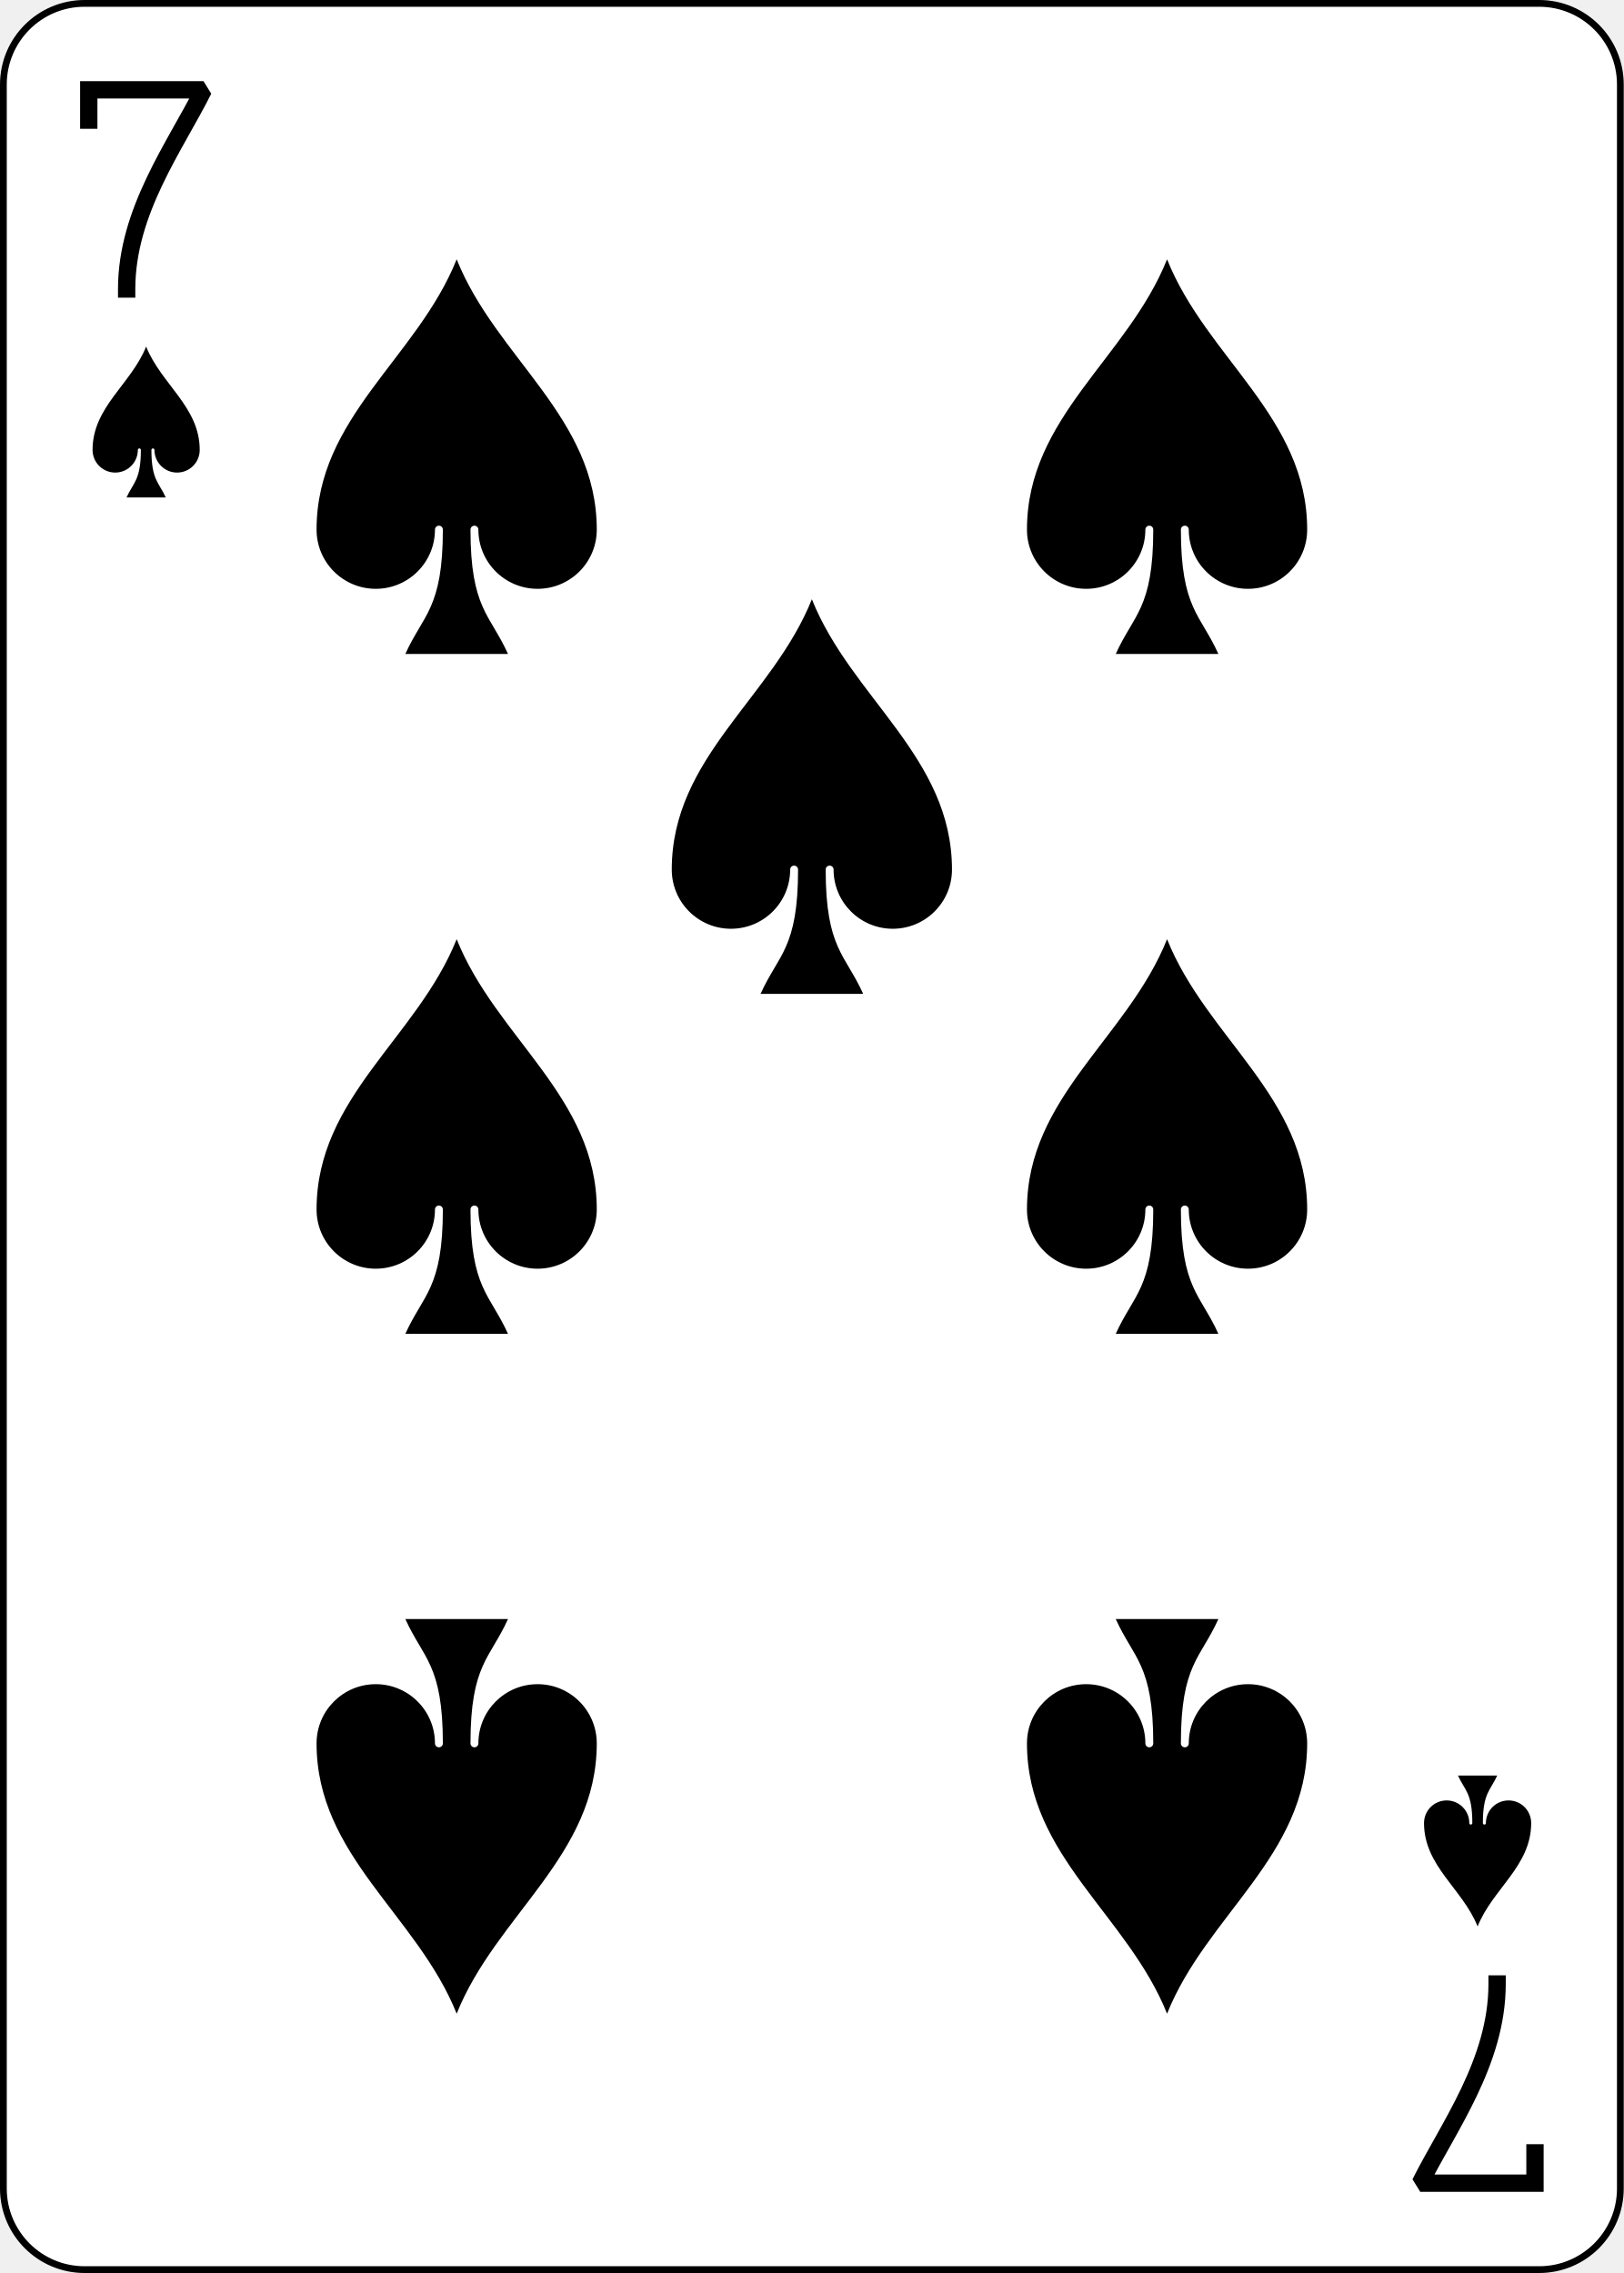
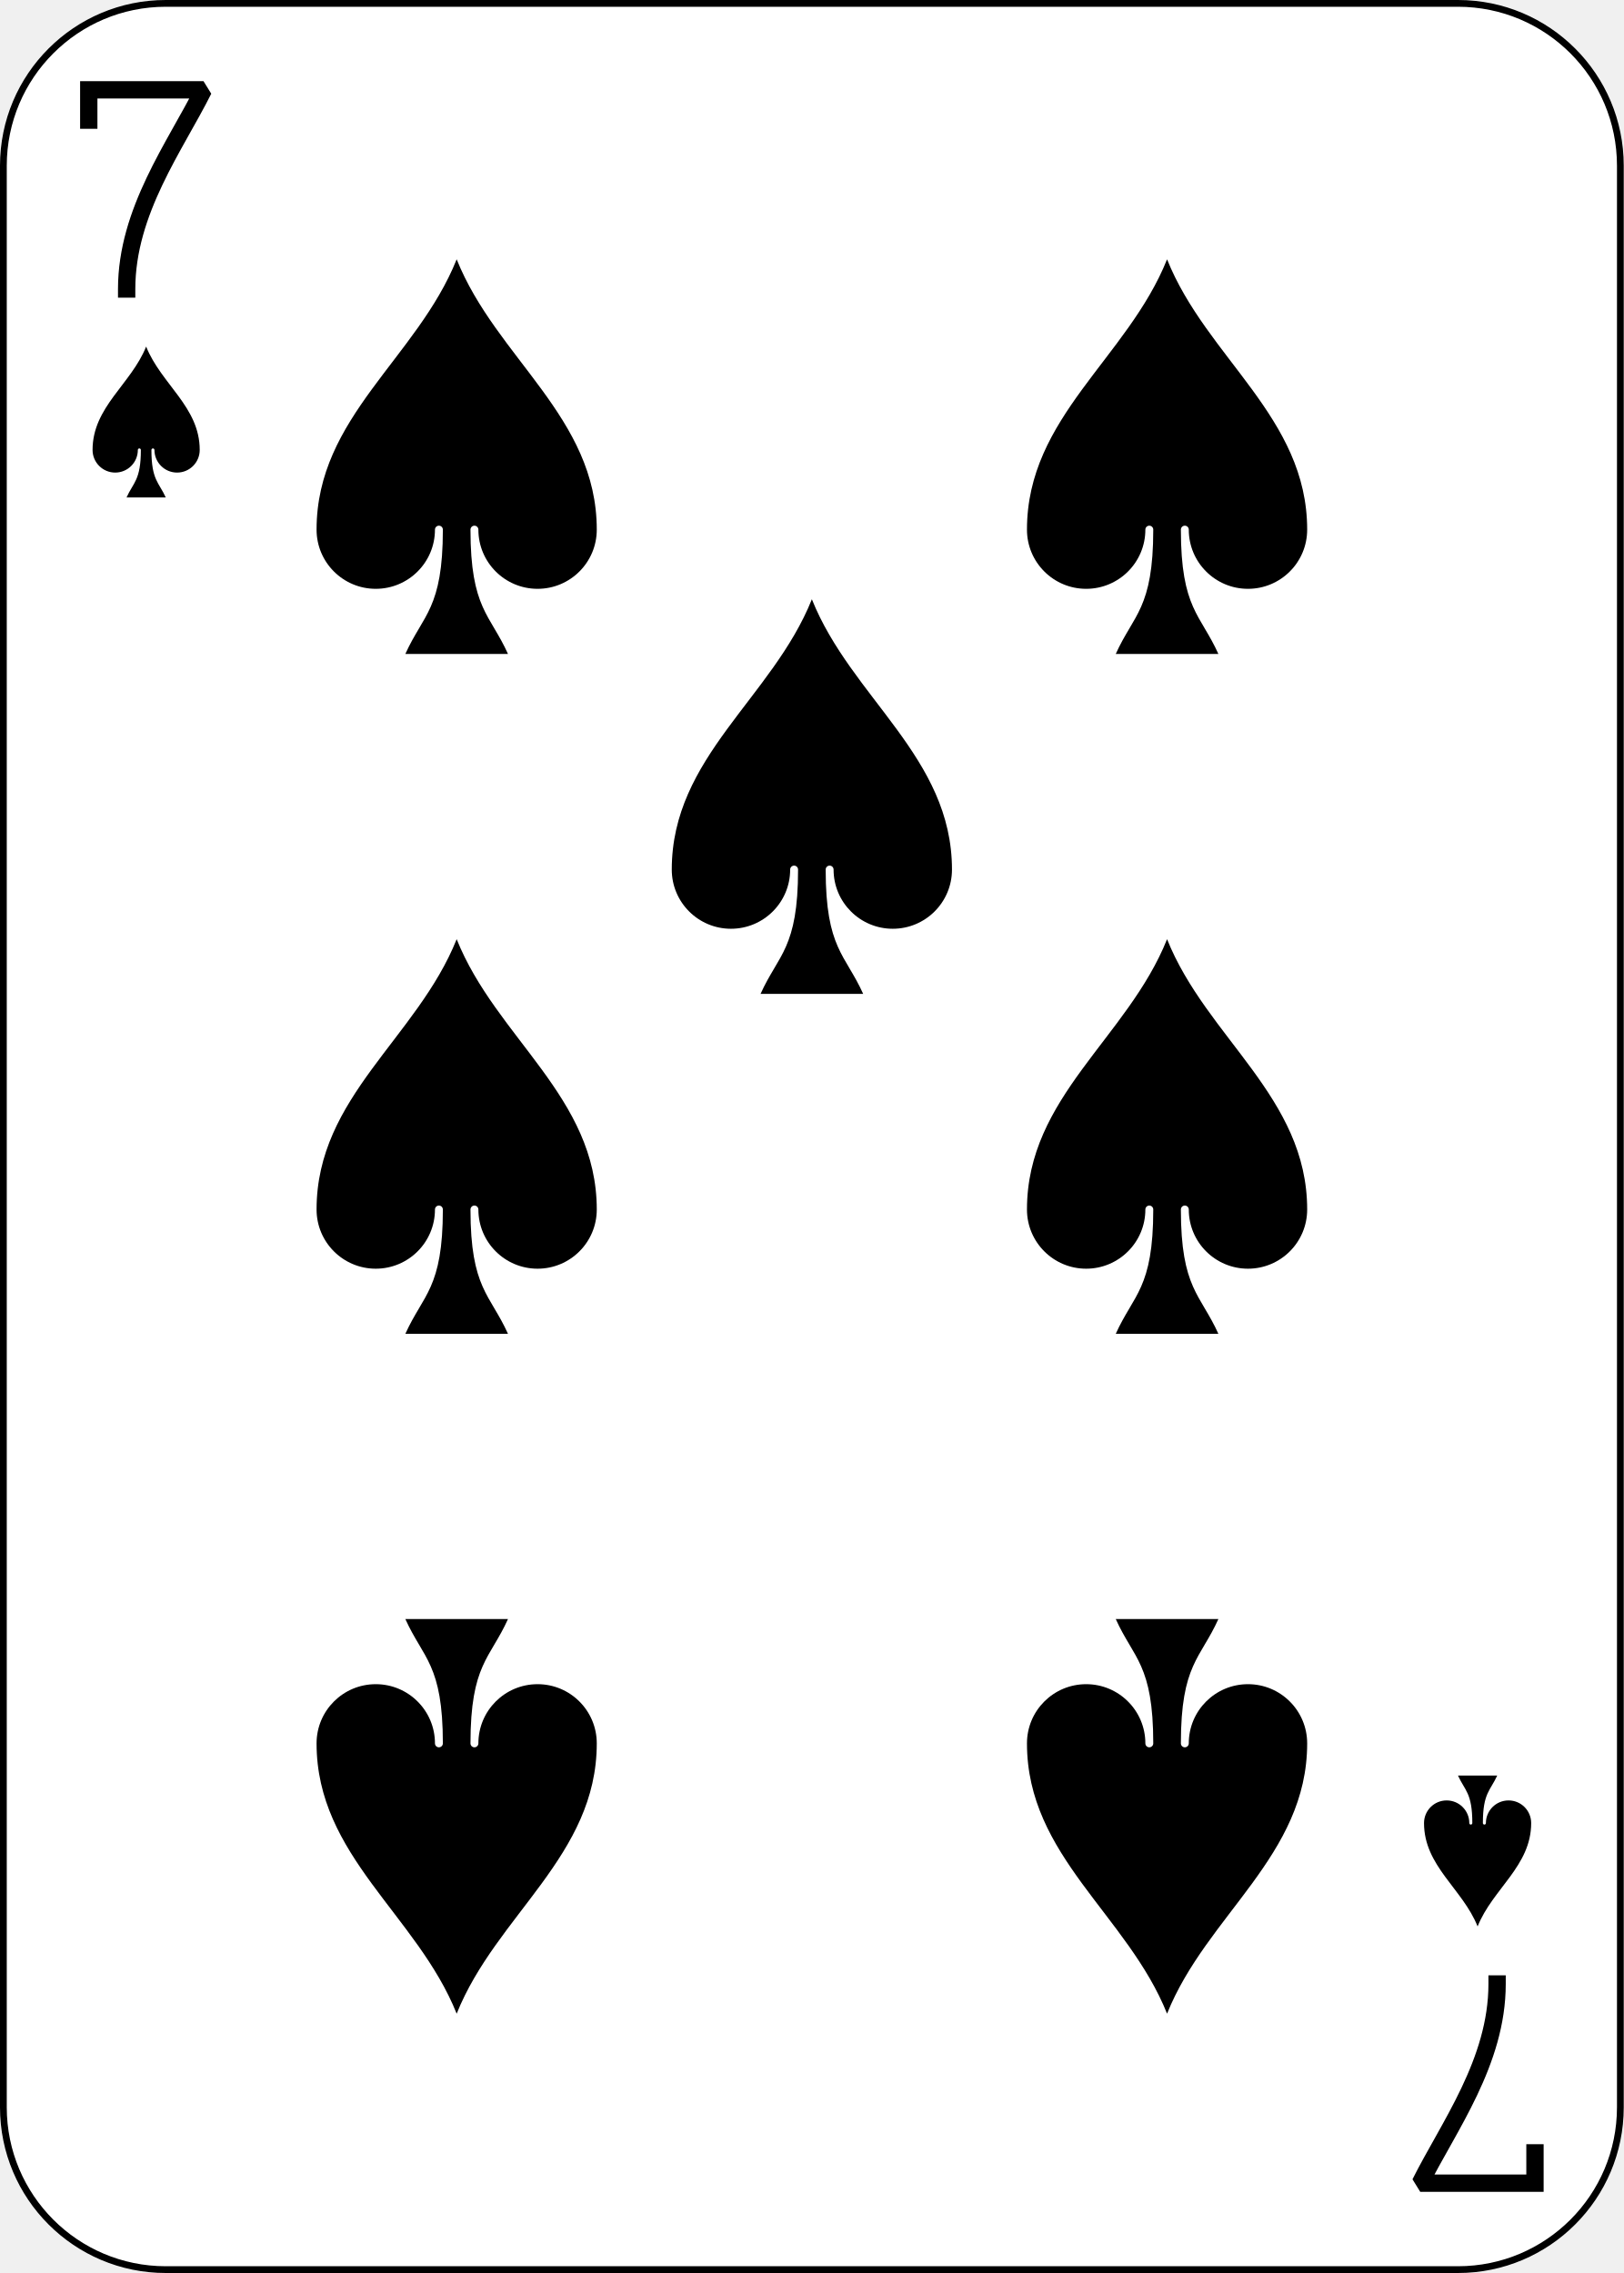
<svg xmlns="http://www.w3.org/2000/svg" xmlns:xlink="http://www.w3.org/1999/xlink" class="card" face="7S" height="3.5in" preserveAspectRatio="none" viewBox="-120 -168 240 336" width="2.5in">
  <defs>
    <symbol id="SS7" viewBox="-600 -600 1200 1200" preserveAspectRatio="xMinYMid">
      <path d="M0 -500C100 -250 355 -100 355 185A150 150 0 0 1 55 185A10 10 0 0 0 35 185C35 385 85 400 130 500L-130 500C-85 400 -35 385 -35 185A10 10 0 0 0 -55 185A150 150 0 0 1 -355 185C-355 -100 -100 -250 0 -500Z" fill="black" />
    </symbol>
    <symbol id="VS7" viewBox="-500 -500 1000 1000" preserveAspectRatio="xMinYMid">
      <path d="M-265 -320L-265 -460L265 -460C135 -200 -90 100 -90 460" stroke="black" stroke-width="80" stroke-linecap="square" stroke-miterlimit="1.5" fill="none" />
    </symbol>
  </defs>
-   <rect width="239" height="335" x="-119.5" y="-167.5" rx="12" ry="12" fill="white" stroke="black" />
+   <rect width="239" height="335" x="-119.5" y="-167.5" rx="24" ry="24" fill="white" stroke="black" />
  <use xlink:href="#VS7" height="32" width="32" x="-114.4" y="-156" />
  <use xlink:href="#SS7" height="26.769" width="26.769" x="-111.784" y="-119" />
  <use xlink:href="#SS7" height="70" width="70" x="-87.501" y="-135.501" />
  <use xlink:href="#SS7" height="70" width="70" x="17.501" y="-135.501" />
  <use xlink:href="#SS7" height="70" width="70" x="-87.501" y="-35" />
  <use xlink:href="#SS7" height="70" width="70" x="17.501" y="-35" />
  <use xlink:href="#SS7" height="70" width="70" x="-35" y="-85.25" />
  <g transform="rotate(180)">
    <use xlink:href="#VS7" height="32" width="32" x="-114.4" y="-156" />
    <use xlink:href="#SS7" height="26.769" width="26.769" x="-111.784" y="-119" />
    <use xlink:href="#SS7" height="70" width="70" x="-87.501" y="-135.501" />
    <use xlink:href="#SS7" height="70" width="70" x="17.501" y="-135.501" />
  </g>
</svg>
